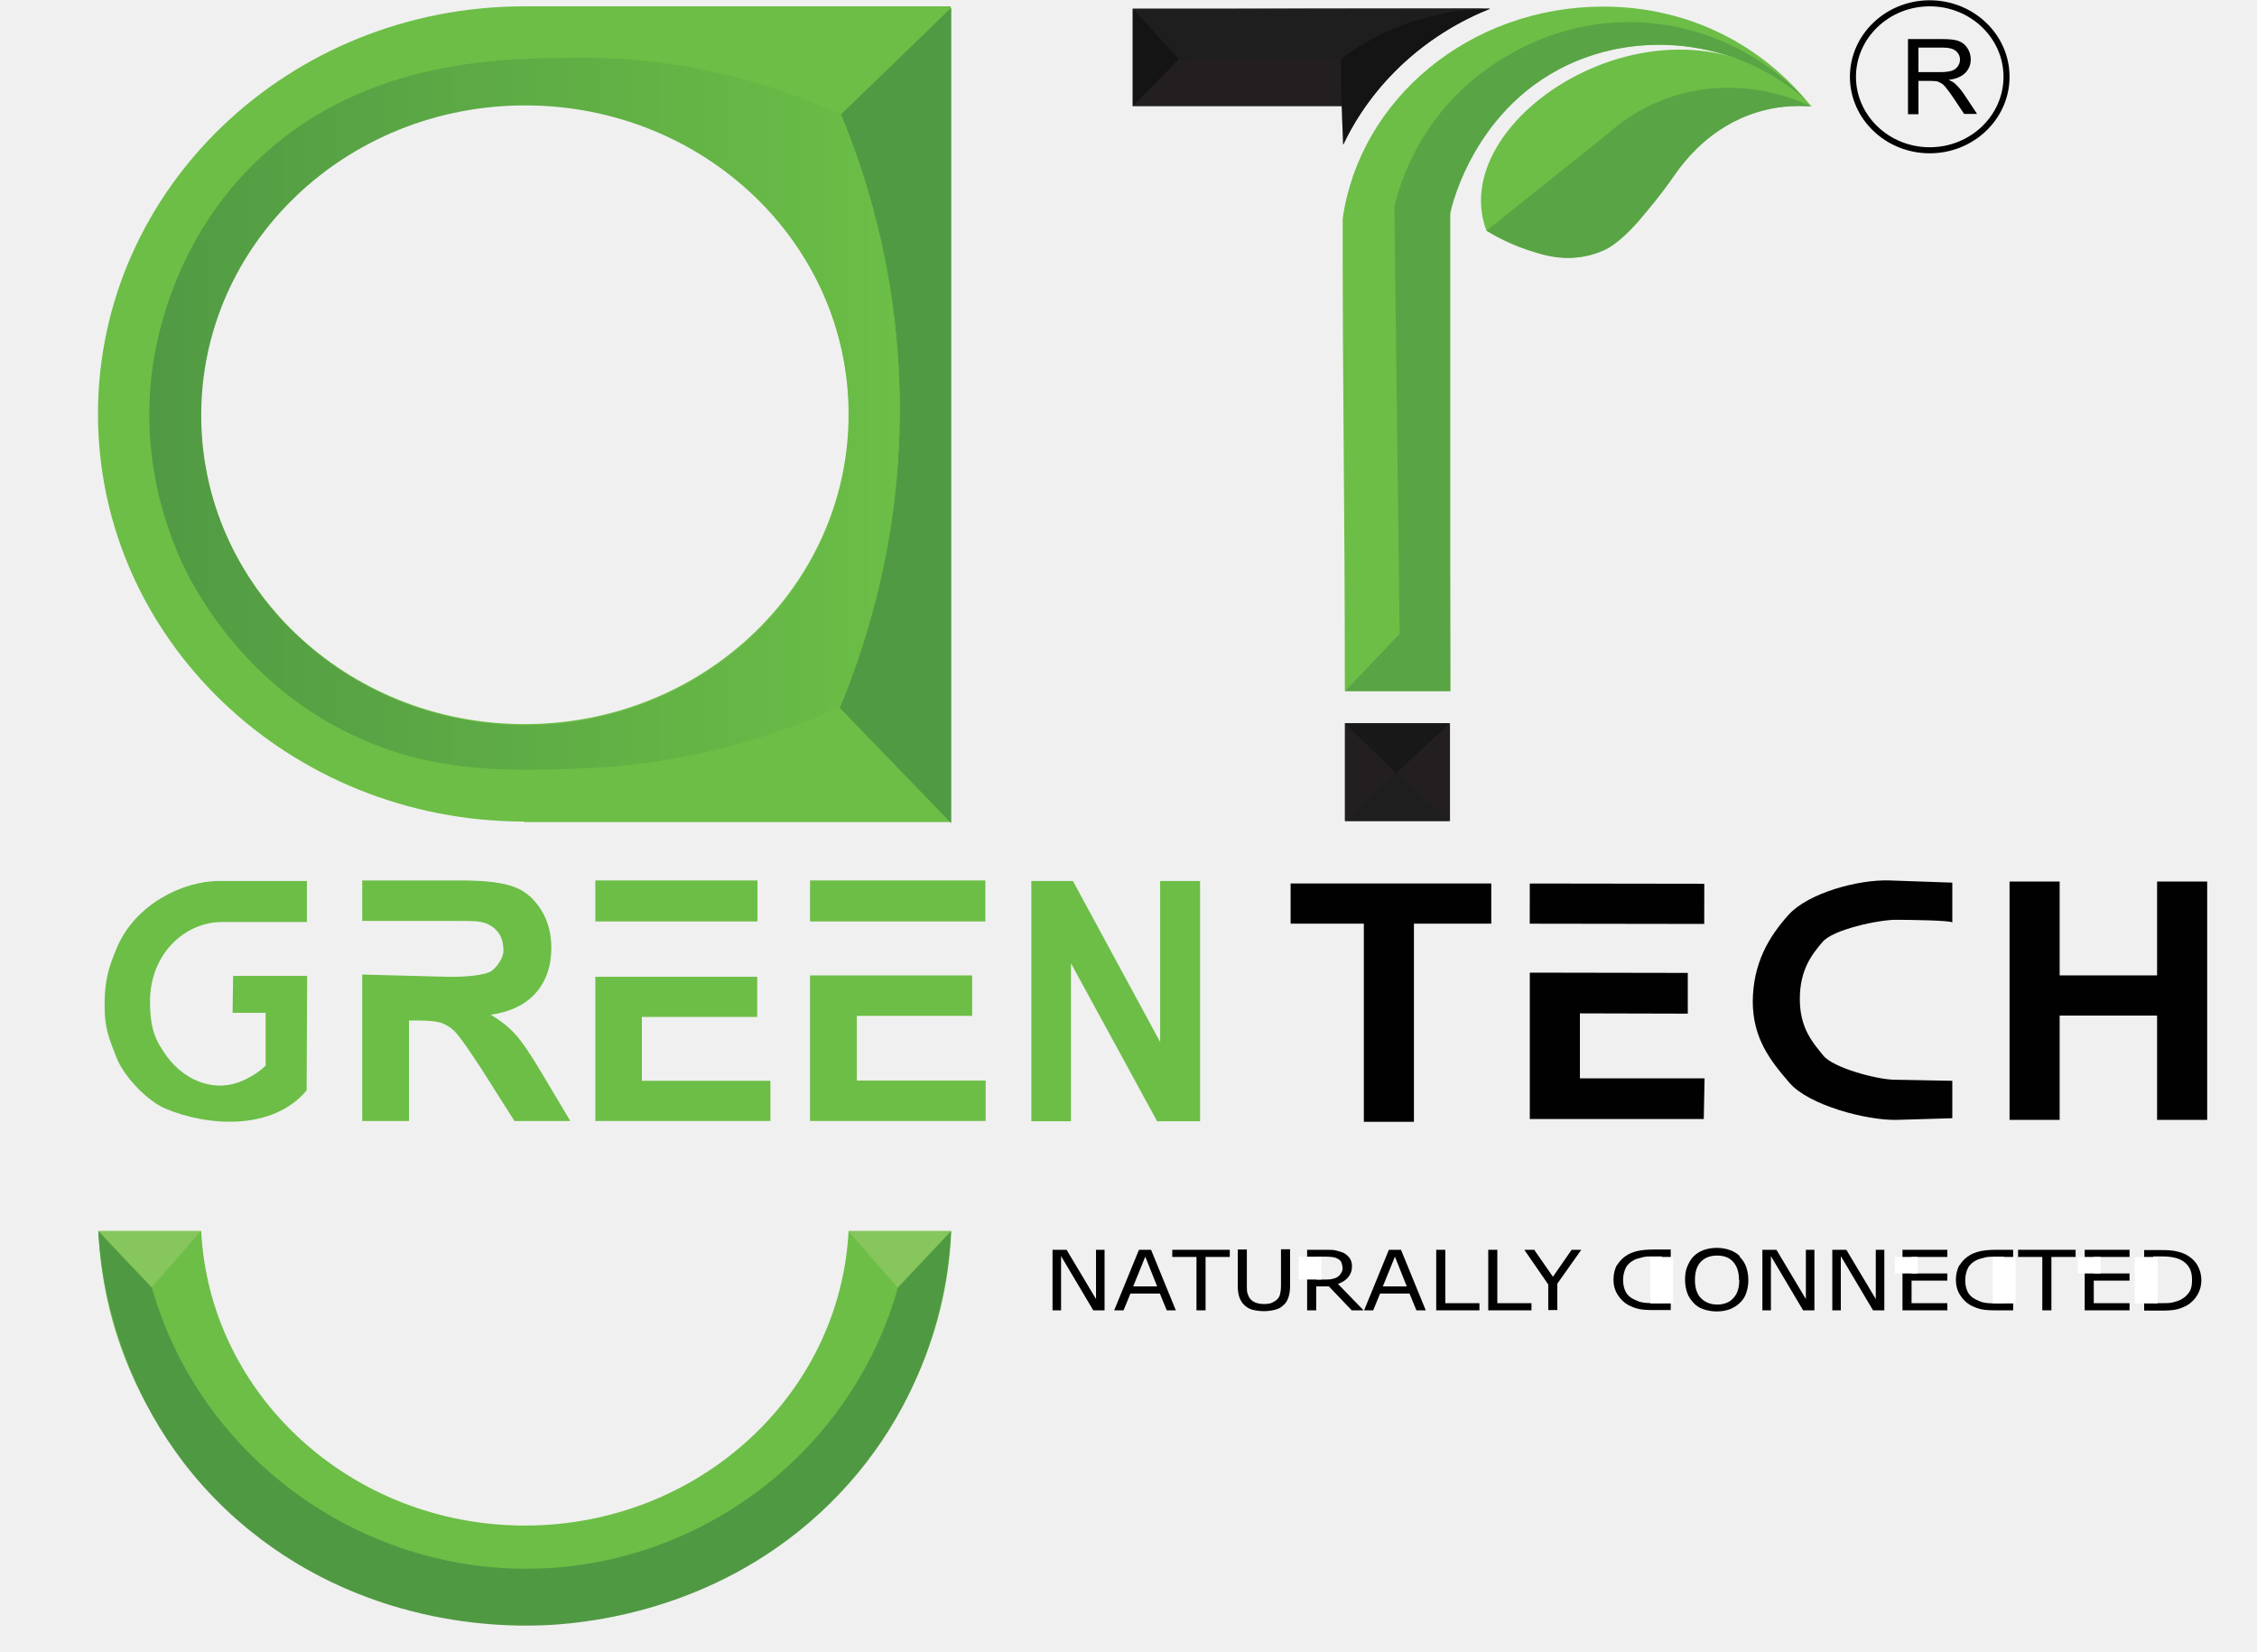
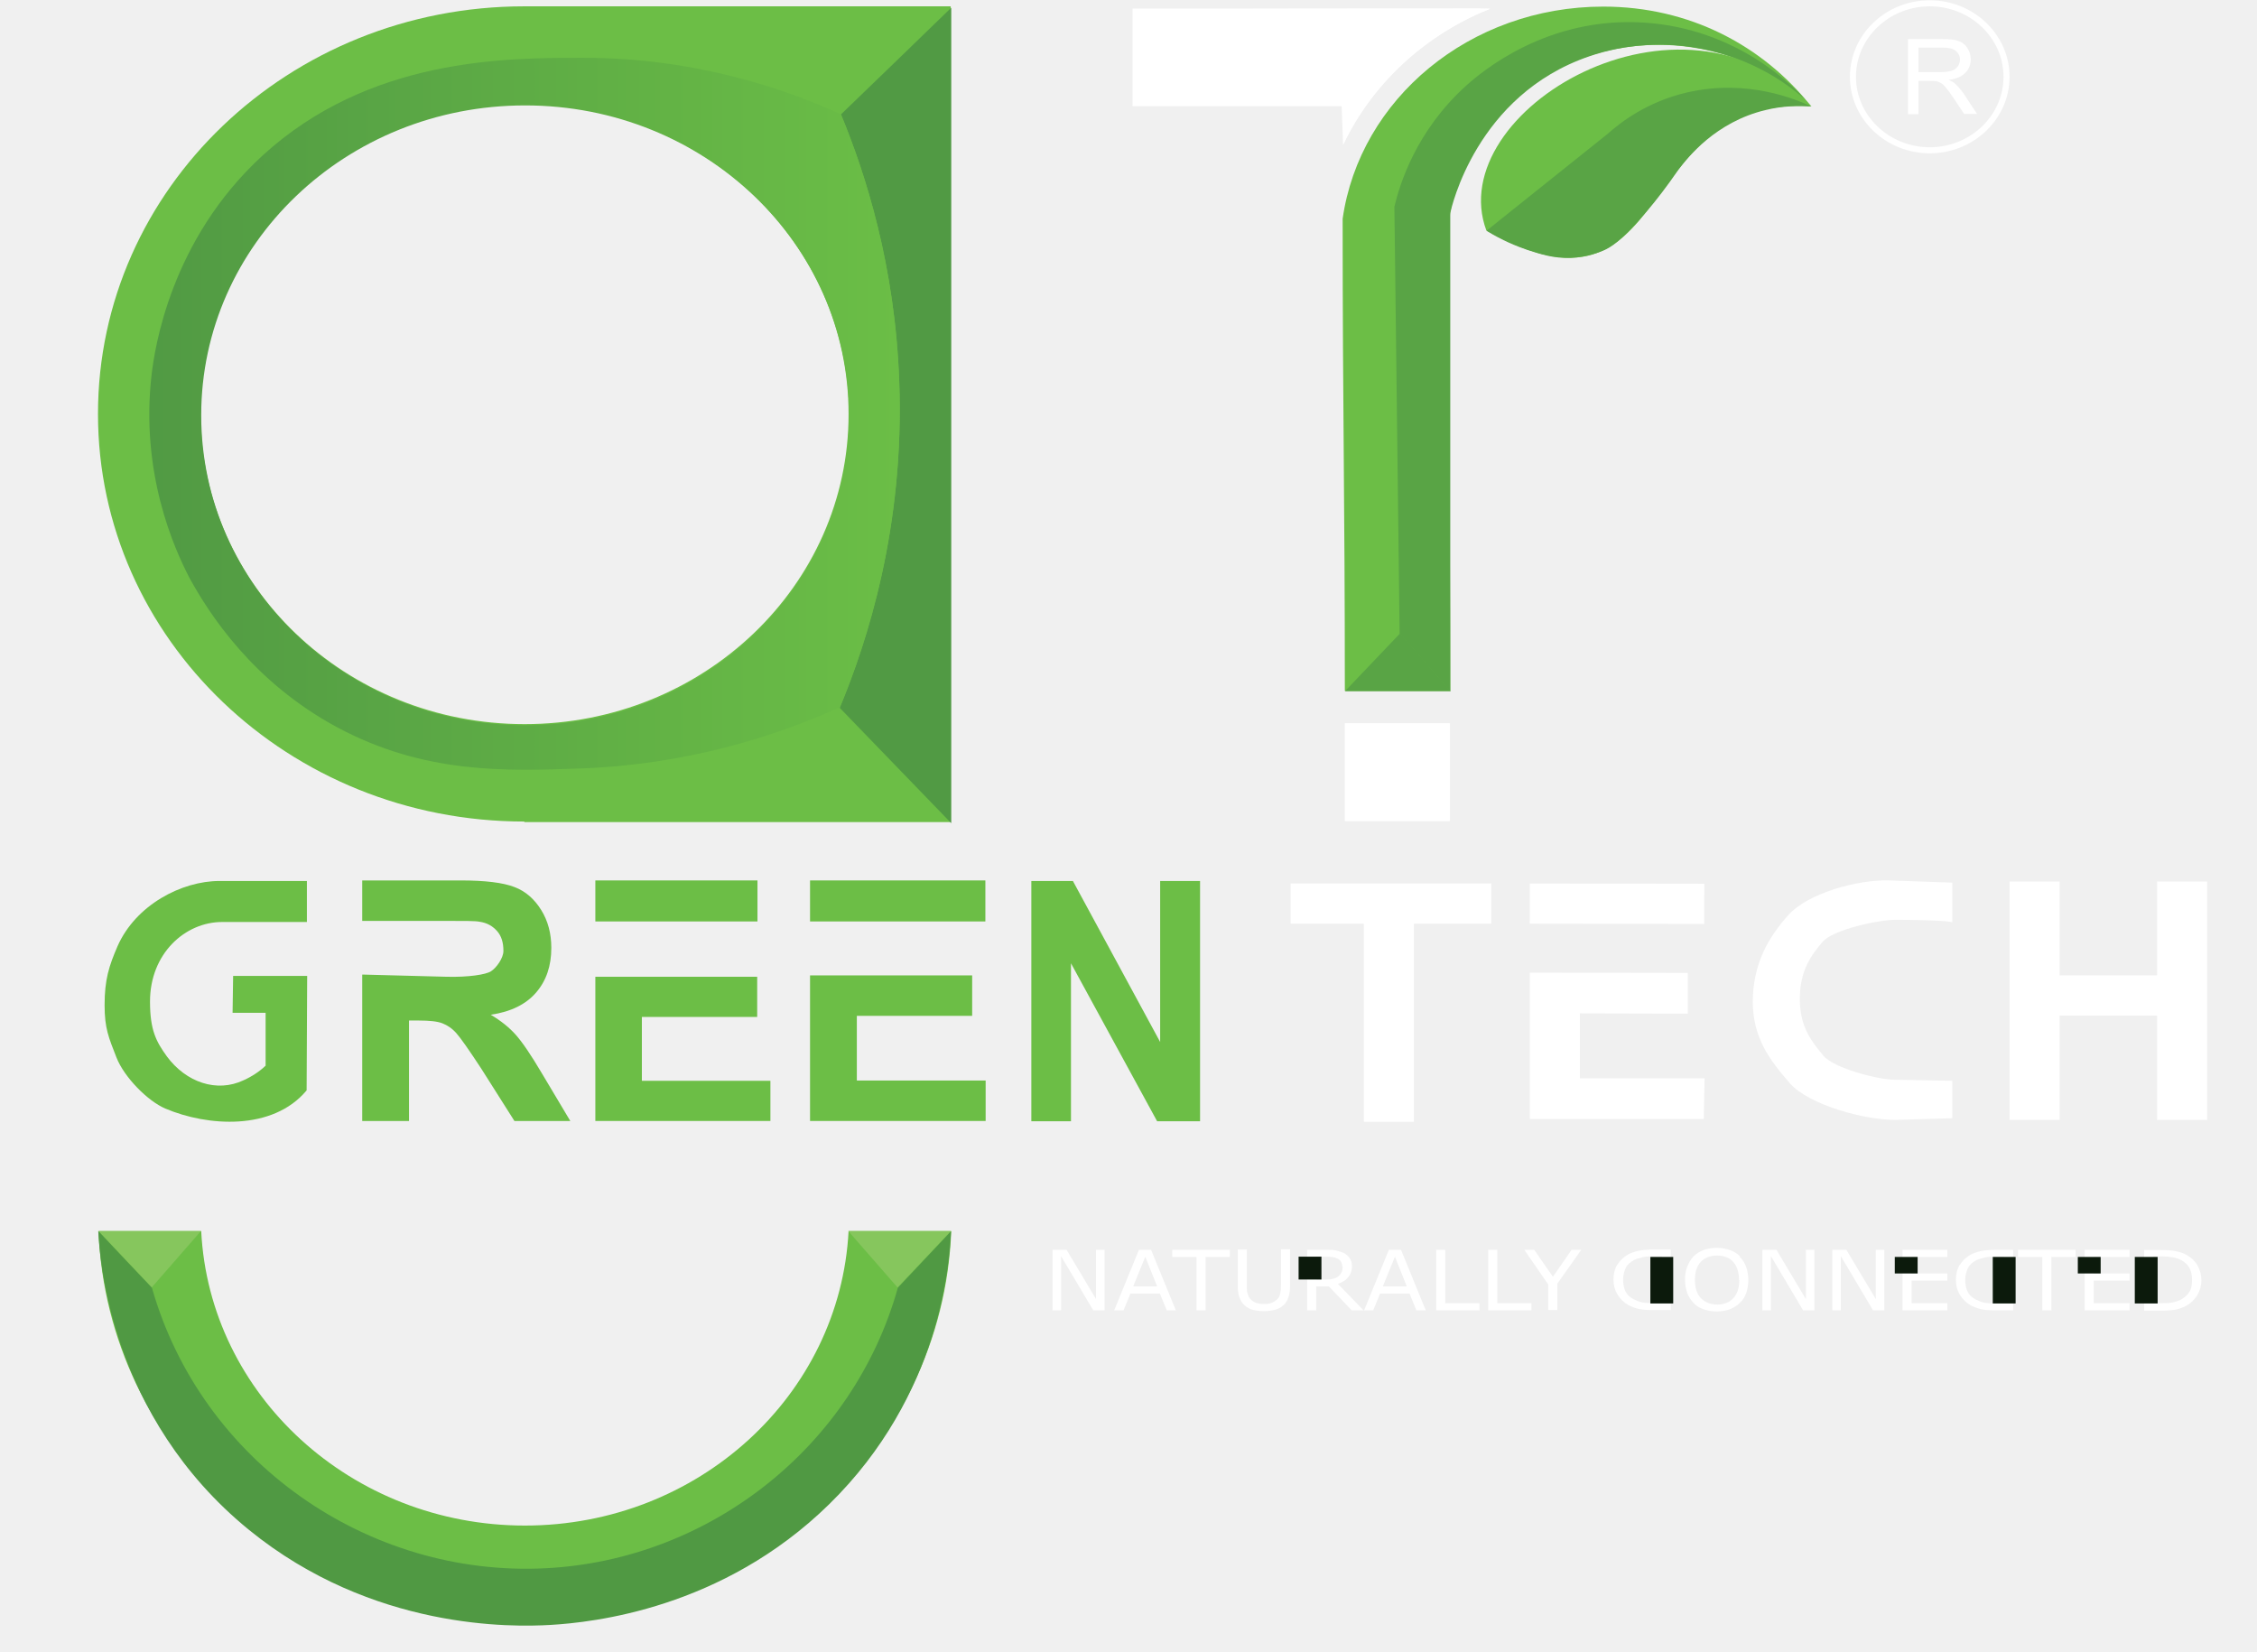
<svg xmlns="http://www.w3.org/2000/svg" viewBox="26 0 82 60">
  <defs>
    <style>
      .cls-1 { fill: #509943; }
      .cls-1, .cls-2, .cls-3, .cls-4, .cls-5, .cls-7, .cls-8, .cls-9, .cls-10, .cls-11, .cls-12, .cls-13, .cls-14, .cls-15 { stroke-width: 0px; }
      .cls-16, .cls-17 { fill: none; }
      .cls-2 { fill: #519a44; }
      .cls-3 { fill: url(#linear-gradient); }
      .cls-4 { fill: #59a445; }
      .cls-4, .cls-7, .cls-8, .cls-9, .cls-10, .cls-13, .cls-14 { fill-rule: evenodd; }
-       .cls-5, .cls-8 { fill: #010101; }
+       .cls-5, .cls-8 { fill: #ffffff; }
      .cls-18 { isolation: isolate; }
-       .cls-7 { fill: #181818; }
-       .cls-9 { fill: #1e1e1e; }
-       .cls-10 { fill: #141414; }
-       .cls-11 { fill: #fff; }
-       .cls-12, .cls-13 { fill: #231f20; }
+       .cls-7 { fill: #ffffff; }
+       .cls-9 { fill: #ffffff; }
+       .cls-10 { fill: #ffffff; }
+       .cls-11 { fill: #0C1A0C; }
+       .cls-12, .cls-13 { fill: #ffffff; }
      .cls-14 { fill: #6cbe46; }
      .cls-15 { fill: #86c65d; }
-       .cls-17 { stroke: #010101; stroke-miterlimit: 2.61; stroke-width: .22px; }
+       .cls-17 { stroke: #ffffff; stroke-miterlimit: 2.61; stroke-width: .22px; }
    </style>
    <linearGradient id="linear-gradient" x1="31.42" y1="65.63" x2="58.69" y2="65.63" gradientTransform="translate(0 80.68) scale(1 -1)" gradientUnits="userSpaceOnUse">
      <stop offset="0" stop-color="#519a44" />
      <stop offset="1" stop-color="#6bbe46" />
    </linearGradient>
  </defs>
  <g>
    <path class="cls-14" d="M56.83,15.05c0,6.22-5.27,11.26-11.77,11.26s-11.77-5.04-11.77-11.26,5.27-11.26,11.77-11.26,11.77,5.04,11.77,11.26M45.05,29.87h15.49V.23h-15.49c-8.55,0-15.49,6.63-15.49,14.81s6.94,14.81,15.49,14.81h0Z" />
    <path class="cls-2" d="M56.55,4.16c1.34-1.29,2.68-2.59,4.01-3.88v29.63l-4.05-4.19c.99-2.38,2.36-6.56,2.16-11.87-.15-4.18-1.22-7.53-2.12-9.7h0Z" />
    <path class="cls-3" d="M58.67,13.85c-.15-4.18-1.22-7.53-2.12-9.7-1.88-.85-5.16-2.05-9.36-2.05-2.82,0-7.77,0-11.65,3.55-3.36,3.08-3.92,7.04-4.03,7.94-.42,3.58.81,6.32,1.37,7.4.71,1.3,2.3,3.78,5.36,5.43,3.18,1.71,6.15,1.6,8.89,1.5,3.79-.14,6.98-1.14,9.38-2.22.99-2.38,2.36-6.56,2.16-11.87ZM45.08,26.35c-6.5,0-11.77-5.04-11.77-11.26s5.26-11.26,11.77-11.26,11.77,5.04,11.77,11.26-5.27,11.26-11.77,11.26Z" />
    <path class="cls-14" d="M37.14,39.62l.02-4.16h-2.69l-.02,1.34h1.2v1.92c-.22.21-.49.39-.8.53-.97.46-2.09.08-2.79-.87-.38-.53-.61-.94-.61-1.99,0-1.75,1.28-2.89,2.62-2.89.42,0,3.08,0,3.08,0v-1.49h-3.18c-1.37,0-3.04.87-3.7,2.37-.31.72-.47,1.21-.47,2.14,0,.85.15,1.18.43,1.9.28.72,1.14,1.59,1.78,1.86,1.53.65,3.89.81,5.12-.65" />
    <polygon class="cls-14" points="47.63 35.49 47.63 40.73 53.99 40.73 53.99 39.27 49.32 39.27 49.32 36.95 53.51 36.95 53.51 35.49 47.63 35.49" />
    <path class="cls-14" d="M55.43,33.48h6.37v-1.49h-6.37v1.49ZM47.63,33.48h5.89v-1.49h-5.89v1.49Z" />
    <polygon class="cls-14" points="55.43 35.44 55.43 40.73 61.81 40.73 61.81 39.26 57.13 39.26 57.13 36.91 61.32 36.91 61.32 35.44 55.43 35.44" />
    <polygon class="cls-14" points="63.47 32.01 63.47 40.74 64.91 40.74 64.91 35 68.04 40.74 69.6 40.74 69.6 32.01 68.15 32.01 68.15 37.86 64.98 32.01 63.47 32.01" />
    <path class="cls-14" d="M39.16,35.41v5.32h1.7v-3.65h.35c.39,0,.68.03.86.1.18.07.35.18.51.36.16.18.46.61.9,1.28l1.21,1.91h2.03l-1.02-1.71c-.4-.68-.72-1.15-.96-1.42s-.54-.51-.91-.73c.74-.11,1.28-.38,1.65-.81.37-.43.55-.97.55-1.62,0-.52-.12-.98-.37-1.38s-.57-.68-.97-.83c-.41-.16-1.06-.24-1.96-.24h-3.57v1.47h3.06c.68,0,1.06,0,1.2.03.28.04.48.16.64.34s.23.42.23.72c0,.26-.25.61-.45.74-.18.12-.82.22-1.61.2l-3.05-.08h0Z" />
    <rect class="cls-5" x="84.02" y="29.67" width="1.46" height="6.34" transform="translate(51.79 117.54) rotate(-89.92)" />
    <polygon class="cls-8" points="75.55 33.56 75.55 40.76 77.37 40.76 77.37 33.56 80.18 33.56 80.18 32.1 72.89 32.1 72.89 33.56 75.55 33.56" />
    <polygon class="cls-8" points="81.58 35.34 81.58 40.66 84.74 40.66 87.9 40.66 87.93 39.18 83.4 39.18 83.4 36.82 87.32 36.83 87.32 35.35 81.58 35.34" />
    <path class="cls-8" d="M89.68,36.38c0,1.35.64,2.16,1.34,2.97s2.79,1.36,3.88,1.34l2.03-.06v-1.36l-2.13-.04c-.59-.01-2.19-.42-2.56-.88-.37-.46-.85-.98-.85-2.05s.44-1.62.82-2.07c.38-.46,2.05-.81,2.66-.81.48,0,2.04.02,2.06.1v-1.45l-2.28-.08c-1.14-.04-2.96.46-3.67,1.25-.71.79-1.3,1.76-1.3,3.19" />
    <polygon class="cls-8" points="99.01 32.03 99.01 40.69 100.83 40.69 100.83 36.9 104.37 36.9 104.37 40.69 106.19 40.69 106.19 32.03 104.37 32.03 104.37 35.44 100.83 35.44 100.83 32.03 99.01 32.03" />
    <g class="cls-18">
      <g class="cls-18">
        <path class="cls-5" d="M95.32,4.14V1.42h1.26c.25,0,.45.02.58.07.13.05.24.13.32.26.08.12.12.26.12.41,0,.19-.07.36-.2.49-.13.13-.33.22-.6.25.1.05.18.09.23.14.11.1.21.22.31.36l.49.74h-.47l-.38-.57c-.11-.16-.2-.29-.27-.37-.07-.09-.13-.15-.19-.18-.06-.03-.11-.06-.17-.07-.04,0-.11-.01-.21-.01h-.44v1.21h-.38ZM95.7,2.62h.81c.17,0,.31-.02.4-.05.1-.03.17-.09.22-.16.05-.07.08-.16.08-.24,0-.13-.05-.23-.15-.32-.1-.08-.25-.12-.46-.12h-.9v.9Z" />
      </g>
    </g>
    <path class="cls-17" d="M96.11,5.46c-1.54,0-2.79-1.2-2.79-2.67s1.25-2.67,2.79-2.67,2.79,1.2,2.79,2.67-1.25,2.67-2.79,2.67Z" />
    <path class="cls-14" d="M91.81,3.86c-4.71-5.02-13.41.19-11.81,4.51,6.94,3.9,5.19-4.93,11.81-4.51" />
    <path class="cls-4" d="M80,8.38c.58.36,1.11.57,1.49.7.5.16.95.31,1.57.29.64-.03,1.1-.23,1.2-.27.23-.1.65-.32,1.61-1.47.3-.35.68-.84,1.1-1.45.34-.46,1.37-1.75,3.17-2.18.64-.16,1.21-.16,1.67-.13-.53-.25-2.32-1.02-4.52-.51-1.46.34-2.42,1.09-2.89,1.51l-4.39,3.51h0Z" />
    <path class="cls-14" d="M74.87,25.11h3.82c0-6.67-.08-9.69-.08-16.36,0-1.9.8-3.62,2.1-4.9,1.39-1.36,3.36-2.22,5.54-2.22s4.15.85,5.54,2.22h0c-1.74-2.18-4.39-3.61-7.54-3.61-4.85,0-8.85,3.36-9.47,7.71,0,6.93.08,10.22.08,17.15" />
    <path class="cls-4" d="M76.86,23.02c.61.7,1.22,1.4,1.83,2.1V7.74c.04-.18.94-4.28,5.04-5.69,2.71-.93,5.74-.31,7.87,1.58-.4-.44-2.46-2.6-5.89-2.81-3.51-.22-5.87,1.78-6.44,2.29-1.83,1.65-2.42,3.6-2.61,4.4.06,5.17.13,10.34.19,15.51h0Z" />
    <path class="cls-4" d="M74.87,25.11c.67-.7,1.33-1.4,2-2.1.61.7,1.22,1.4,1.83,2.1,0,0-3.82,0-3.82,0Z" />
    <rect class="cls-12" x="74.86" y="26.28" width="3.82" height="3.55" />
    <path class="cls-9" d="M78.67,29.83h-3.81c.62-.57,1.24-1.15,1.86-1.72.65.57,1.3,1.15,1.95,1.73h0Z" />
    <path class="cls-7" d="M78.67,26.28h-3.81c.62.61,1.24,1.21,1.86,1.82.65-.61,1.3-1.21,1.95-1.82Z" />
    <path class="cls-13" d="M70.98,3.86h3.82v1.39c1.05-2.2,2.96-3.98,5.34-4.94h-12.98v3.55s3.82,0,3.82,0Z" />
    <path class="cls-9" d="M67.16.33c.55.61,1.11,1.21,1.67,1.82,1.96-.01,3.93-.02,5.89-.03.54-.39,1.33-.86,2.34-1.23,1.22-.44,2.31-.56,3.05-.58-4.32,0-8.64.01-12.96.03h0Z" />
    <path class="cls-10" d="M74.8,5.25c-.03-.59-.05-1.21-.07-1.84,0-.44,0-.87,0-1.28.5-.37,1.18-.81,2.06-1.15,1.35-.54,2.56-.65,3.35-.66-.89.35-2.36,1.08-3.68,2.5-.82.88-1.34,1.76-1.66,2.44h0Z" />
    <path class="cls-10" d="M67.15.31l1.68,1.84-1.68,1.71V.31Z" />
    <path class="cls-14" d="M56.83,44.73c-.31,5.96-5.46,10.7-11.76,10.7s-11.46-4.74-11.76-10.7h-3.73c.31,7.92,7.12,14.25,15.49,14.25s15.18-6.33,15.49-14.25h-3.72,0Z" />
    <path class="cls-15" d="M56.83,44.73h3.72l-1.94,2.05c-.6-.68-1.19-1.37-1.79-2.05h0Z" />
    <path class="cls-15" d="M29.58,44.73h3.72c-.6.68-1.19,1.37-1.79,2.05l-1.93-2.05Z" />
    <path class="cls-1" d="M31.52,46.79c1.79,6.3,7.83,10.53,14.32,10.19,5.96-.31,11.17-4.43,12.78-10.19.64-.68,1.29-1.37,1.93-2.05-.05,1.11-.36,5.94-4.43,9.92-3.88,3.8-8.59,4.29-10.12,4.38-1.36.08-6.46.2-10.95-3.45-5.06-4.12-5.43-9.89-5.48-10.86.64.68,1.29,1.37,1.94,2.05Z" />
    <path class="cls-5" d="M66.13,47.61h-.41l-1.17-1.97v1.97h-.31v-2.2h.51l1.07,1.79v-1.79h.31v2.2h0Z" />
    <path class="cls-5" d="M68.74,47.61h-.35l-.25-.61h-1.07l-.25.61h-.34l.9-2.2h.44l.9,2.2h.02ZM68.04,46.74l-.43-1.08-.44,1.08h.87Z" />
    <path class="cls-5" d="M70.68,45.67h-.88v1.94h-.33v-1.94h-.88v-.26h2.09v.26Z" />
    <path class="cls-5" d="M72.87,46.72c0,.16-.02.3-.06.42-.04.12-.1.22-.19.29-.08.08-.18.13-.3.16-.12.03-.25.05-.4.05s-.29-.02-.41-.05c-.12-.03-.21-.09-.29-.16-.09-.08-.15-.18-.19-.29s-.06-.25-.06-.42v-1.32h.33v1.33c0,.12,0,.21.03.28.02.07.05.13.09.18.05.06.12.11.2.14.08.03.18.05.3.05s.22-.01.3-.05.15-.08.2-.14c.05-.05.08-.12.09-.19.02-.08.03-.16.03-.27v-1.34h.33v1.32h0Z" />
    <path class="cls-5" d="M75.54,47.61h-.43l-.83-.87h-.46v.87h-.33v-2.2h.69c.15,0,.28,0,.38.03s.19.05.27.09c.09.05.16.12.21.19.05.08.08.17.08.29,0,.16-.05.29-.14.4-.09.11-.21.18-.37.24l.93.96h0ZM74.77,46.03c0-.06-.02-.12-.04-.17-.02-.05-.07-.09-.12-.12-.05-.03-.1-.05-.17-.06s-.15-.02-.23-.02h-.38v.83h.33c.1,0,.19,0,.27-.03.08-.01.15-.05.2-.09s.08-.09.11-.14.04-.12.04-.2h0Z" />
    <path class="cls-5" d="M77.81,47.61h-.35l-.25-.61h-1.07l-.25.61h-.33l.9-2.2h.44l.9,2.2h0ZM77.11,46.74l-.43-1.08-.44,1.08h.87Z" />
    <path class="cls-5" d="M79.75,47.61h-1.57v-2.2h.33v1.94h1.24v.26Z" />
    <path class="cls-5" d="M81.64,47.61h-1.57v-2.2h.33v1.94h1.24v.26Z" />
    <path class="cls-5" d="M83.45,45.41l-.87,1.23v.96h-.33v-.93l-.87-1.26h.36l.68.98.68-.98h.35Z" />
    <path class="cls-5" d="M89.21,45.67c.1.1.18.22.23.36s.08.31.08.48-.03.34-.08.48-.13.26-.23.35c-.1.1-.22.17-.36.23-.14.05-.3.08-.48.08s-.33-.03-.48-.08-.26-.12-.36-.23-.18-.22-.23-.36-.08-.31-.08-.48.02-.34.08-.48.13-.27.23-.37c.1-.1.21-.17.36-.23.15-.05.3-.08.48-.08s.34.03.48.08c.14.05.26.12.36.22v.02ZM89.18,46.51c0-.29-.07-.5-.21-.66s-.34-.23-.59-.23-.45.08-.59.23c-.15.16-.21.38-.21.66s.07.51.22.66c.15.15.35.23.59.23s.45-.08.58-.23c.15-.15.22-.38.22-.66h0Z" />
    <path class="cls-5" d="M91.92,47.61h-.41l-1.17-1.97v1.97h-.31v-2.2h.51l1.07,1.79v-1.79h.31v2.2h0Z" />
    <path class="cls-5" d="M94.46,47.61h-.41l-1.17-1.97v1.97h-.31v-2.2h.51l1.07,1.79v-1.79h.31v2.2h0Z" />
    <path class="cls-5" d="M96.75,47.61h-1.63v-2.2h1.63v.26h-1.3v.6h1.3v.26h-1.3v.82h1.3v.26h0Z" />
    <path class="cls-5" d="M101.41,45.67h-.88v1.94h-.33v-1.94h-.88v-.26h2.09v.26Z" />
    <path class="cls-5" d="M103.37,47.61h-1.63v-2.2h1.63v.26h-1.3v.6h1.3v.26h-1.3v.82h1.3v.26h0Z" />
    <path class="cls-5" d="M105.98,46.51c0,.2-.05.38-.15.55-.1.16-.23.29-.39.38-.12.06-.24.11-.38.14s-.32.04-.54.04h-.62v-2.2h.61c.24,0,.43.01.58.05.15.03.26.08.36.13.17.1.3.22.39.38s.14.34.14.55h0ZM105.64,46.5c0-.17-.03-.32-.1-.44s-.17-.21-.3-.28c-.1-.05-.2-.08-.31-.1-.11-.02-.24-.03-.39-.03h-.31v1.7h.31c.16,0,.3,0,.41-.03s.22-.06.32-.12c.12-.07.21-.16.28-.27s.09-.26.09-.43h0Z" />
    <path class="cls-5" d="M84.76,45.96c.09-.16.22-.28.39-.38.1-.05.22-.1.36-.13s.33-.05.58-.05h.61v2.2h-.62c-.22,0-.41-.01-.54-.04s-.26-.08-.38-.14c-.16-.09-.29-.22-.39-.38-.1-.16-.15-.34-.15-.55s.05-.4.14-.55h0ZM85.06,46.93c.06.12.15.2.28.27.1.05.21.1.32.12s.25.03.41.03h.31v-1.7h-.31c-.15,0-.28,0-.39.03s-.21.05-.31.1c-.13.07-.24.16-.3.28s-.1.27-.1.44.03.31.09.43h0Z" />
    <rect class="cls-11" x="85.96" y="45.67" width=".83" height="1.69" />
    <rect class="cls-11" x="94.84" y="45.67" width=".83" height=".6" />
    <rect class="cls-11" x="101.49" y="45.67" width=".83" height=".6" />
    <rect class="cls-11" x="73.18" y="45.66" width=".83" height=".83" />
    <rect class="cls-11" x="103.56" y="45.67" width=".83" height="1.69" />
    <path class="cls-5" d="M97.2,45.97c.09-.16.22-.28.39-.38.1-.05.22-.1.36-.13s.33-.05.58-.05h.61v2.2h-.62c-.22,0-.41-.01-.54-.04s-.26-.08-.38-.14c-.16-.09-.29-.22-.39-.38-.1-.16-.15-.34-.15-.55s.05-.4.14-.55h0ZM97.49,46.94c.06.12.15.2.28.27.1.05.21.1.32.12s.25.03.41.03h.31v-1.7h-.31c-.15,0-.28,0-.39.03s-.21.05-.31.1c-.13.07-.24.16-.3.28s-.1.27-.1.44.03.31.09.43h0Z" />
    <rect class="cls-11" x="98.4" y="45.67" width=".83" height="1.69" />
  </g>
</svg>
